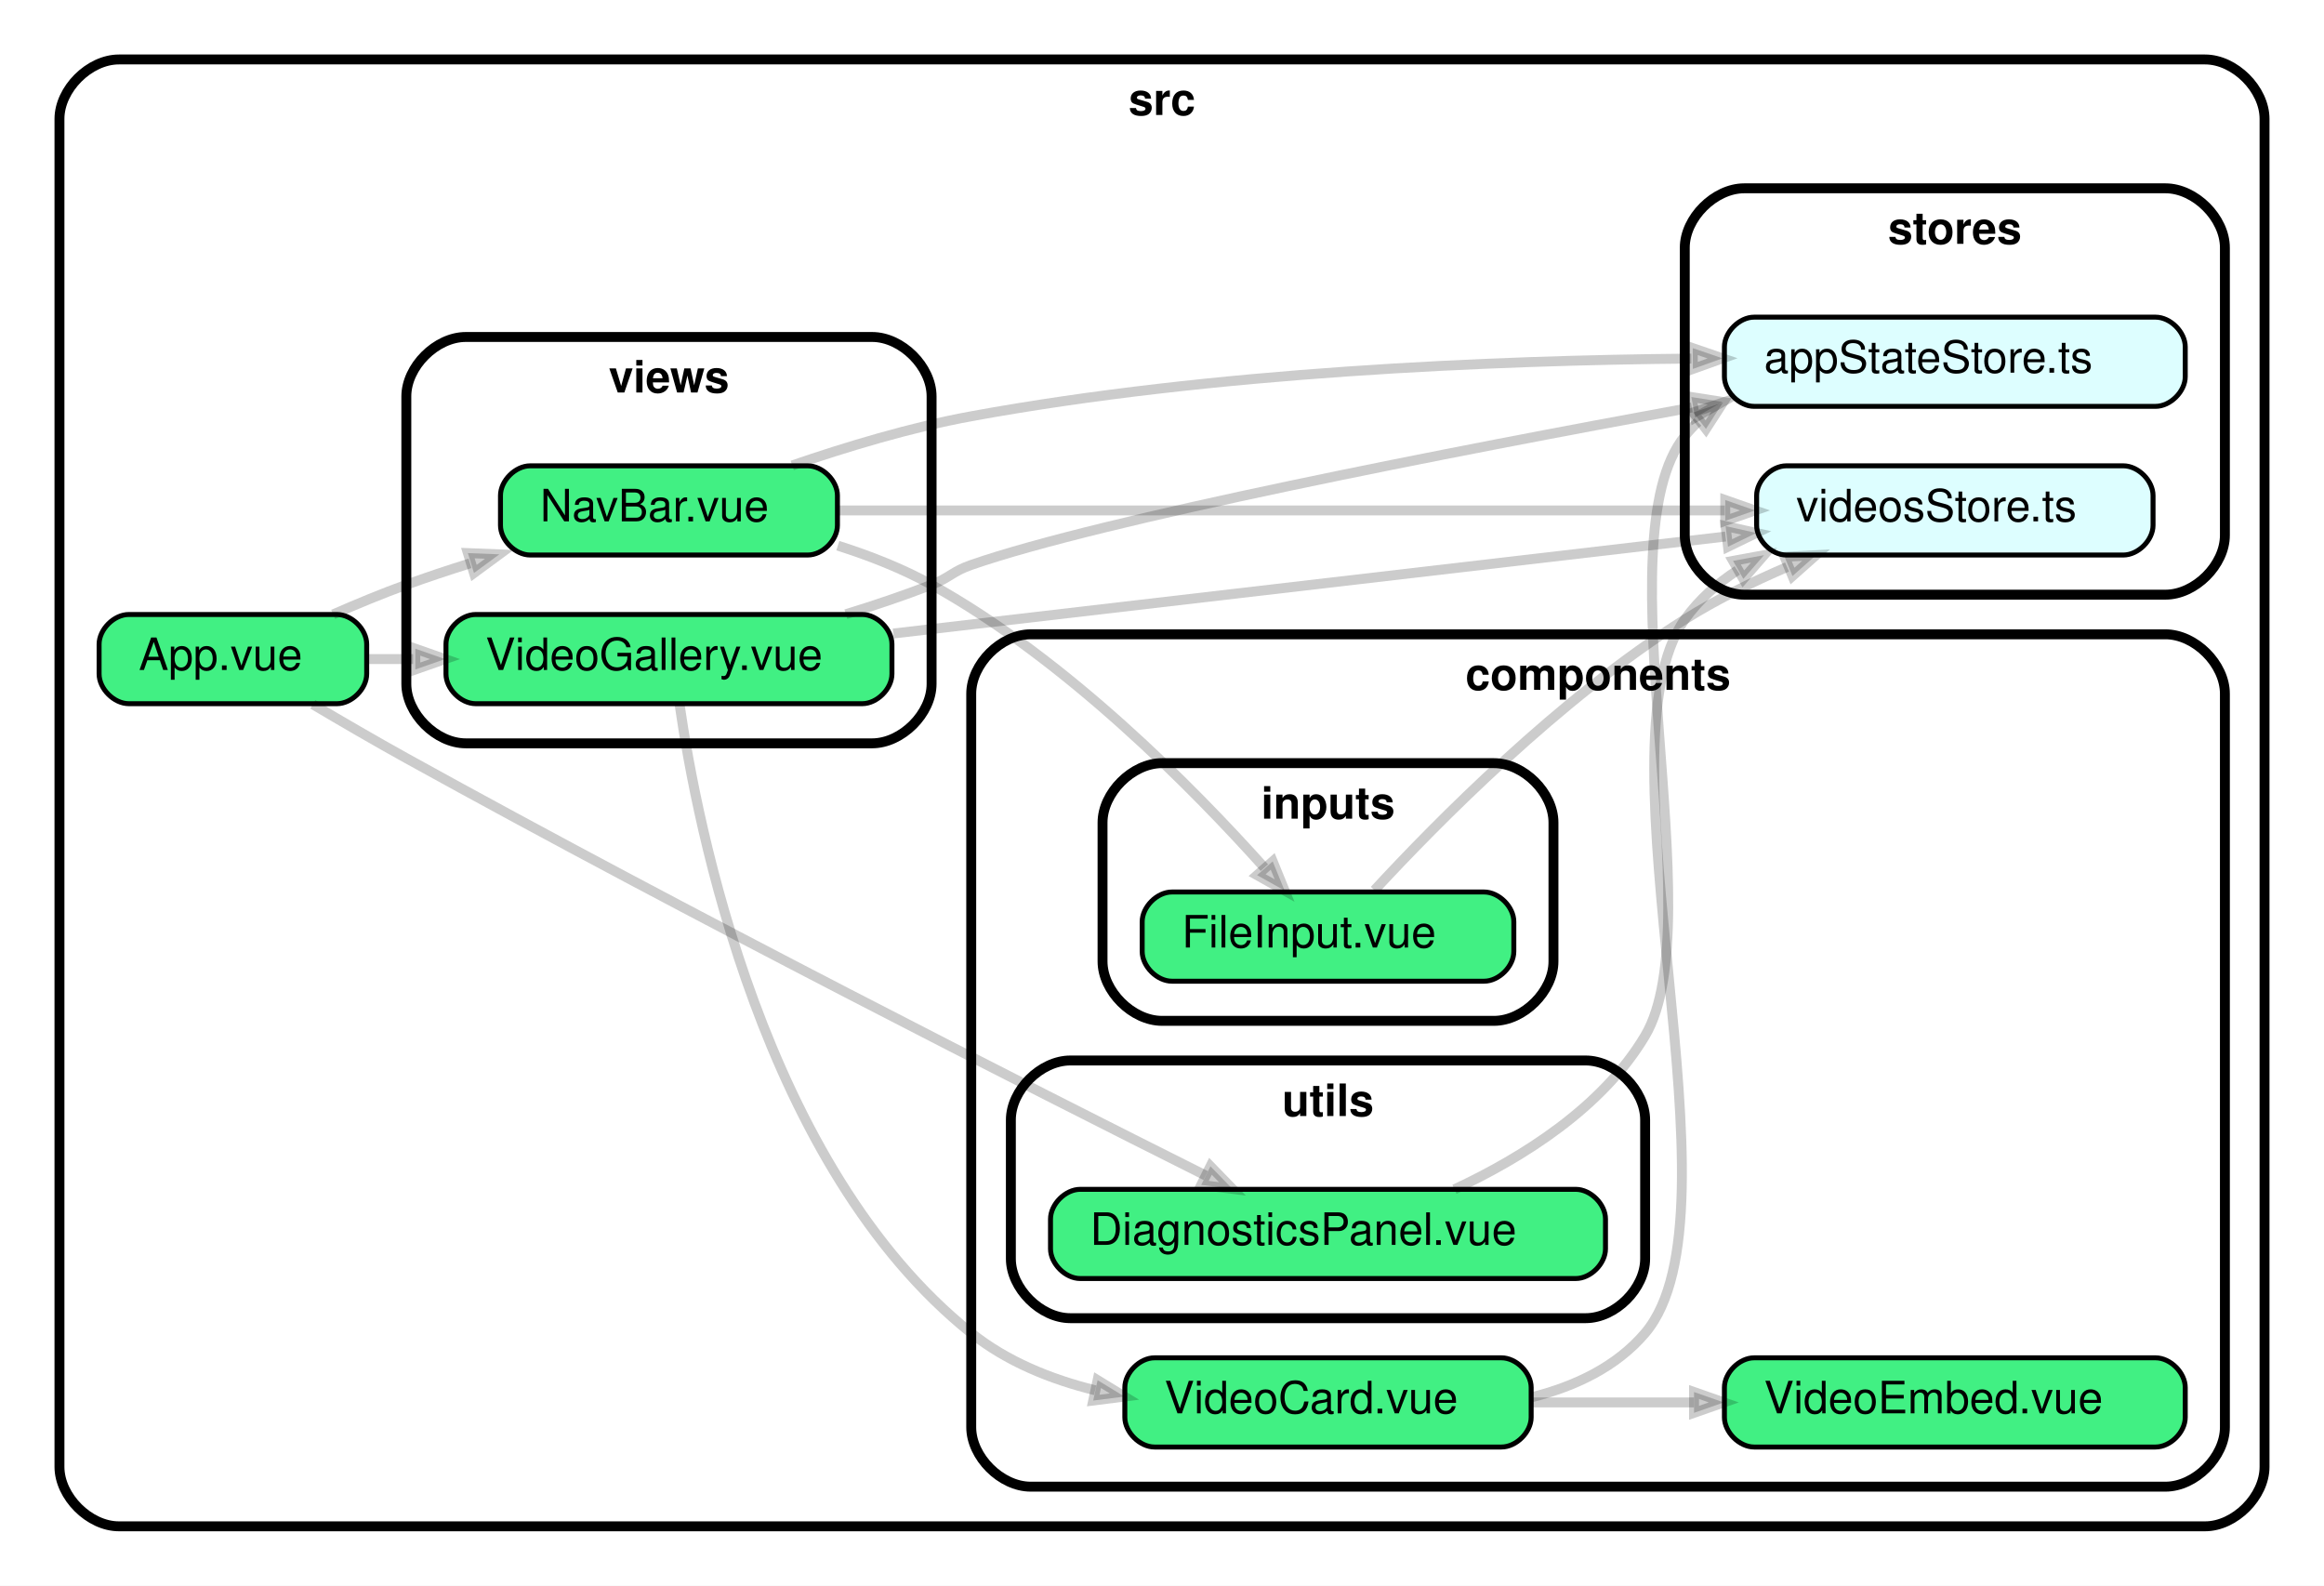
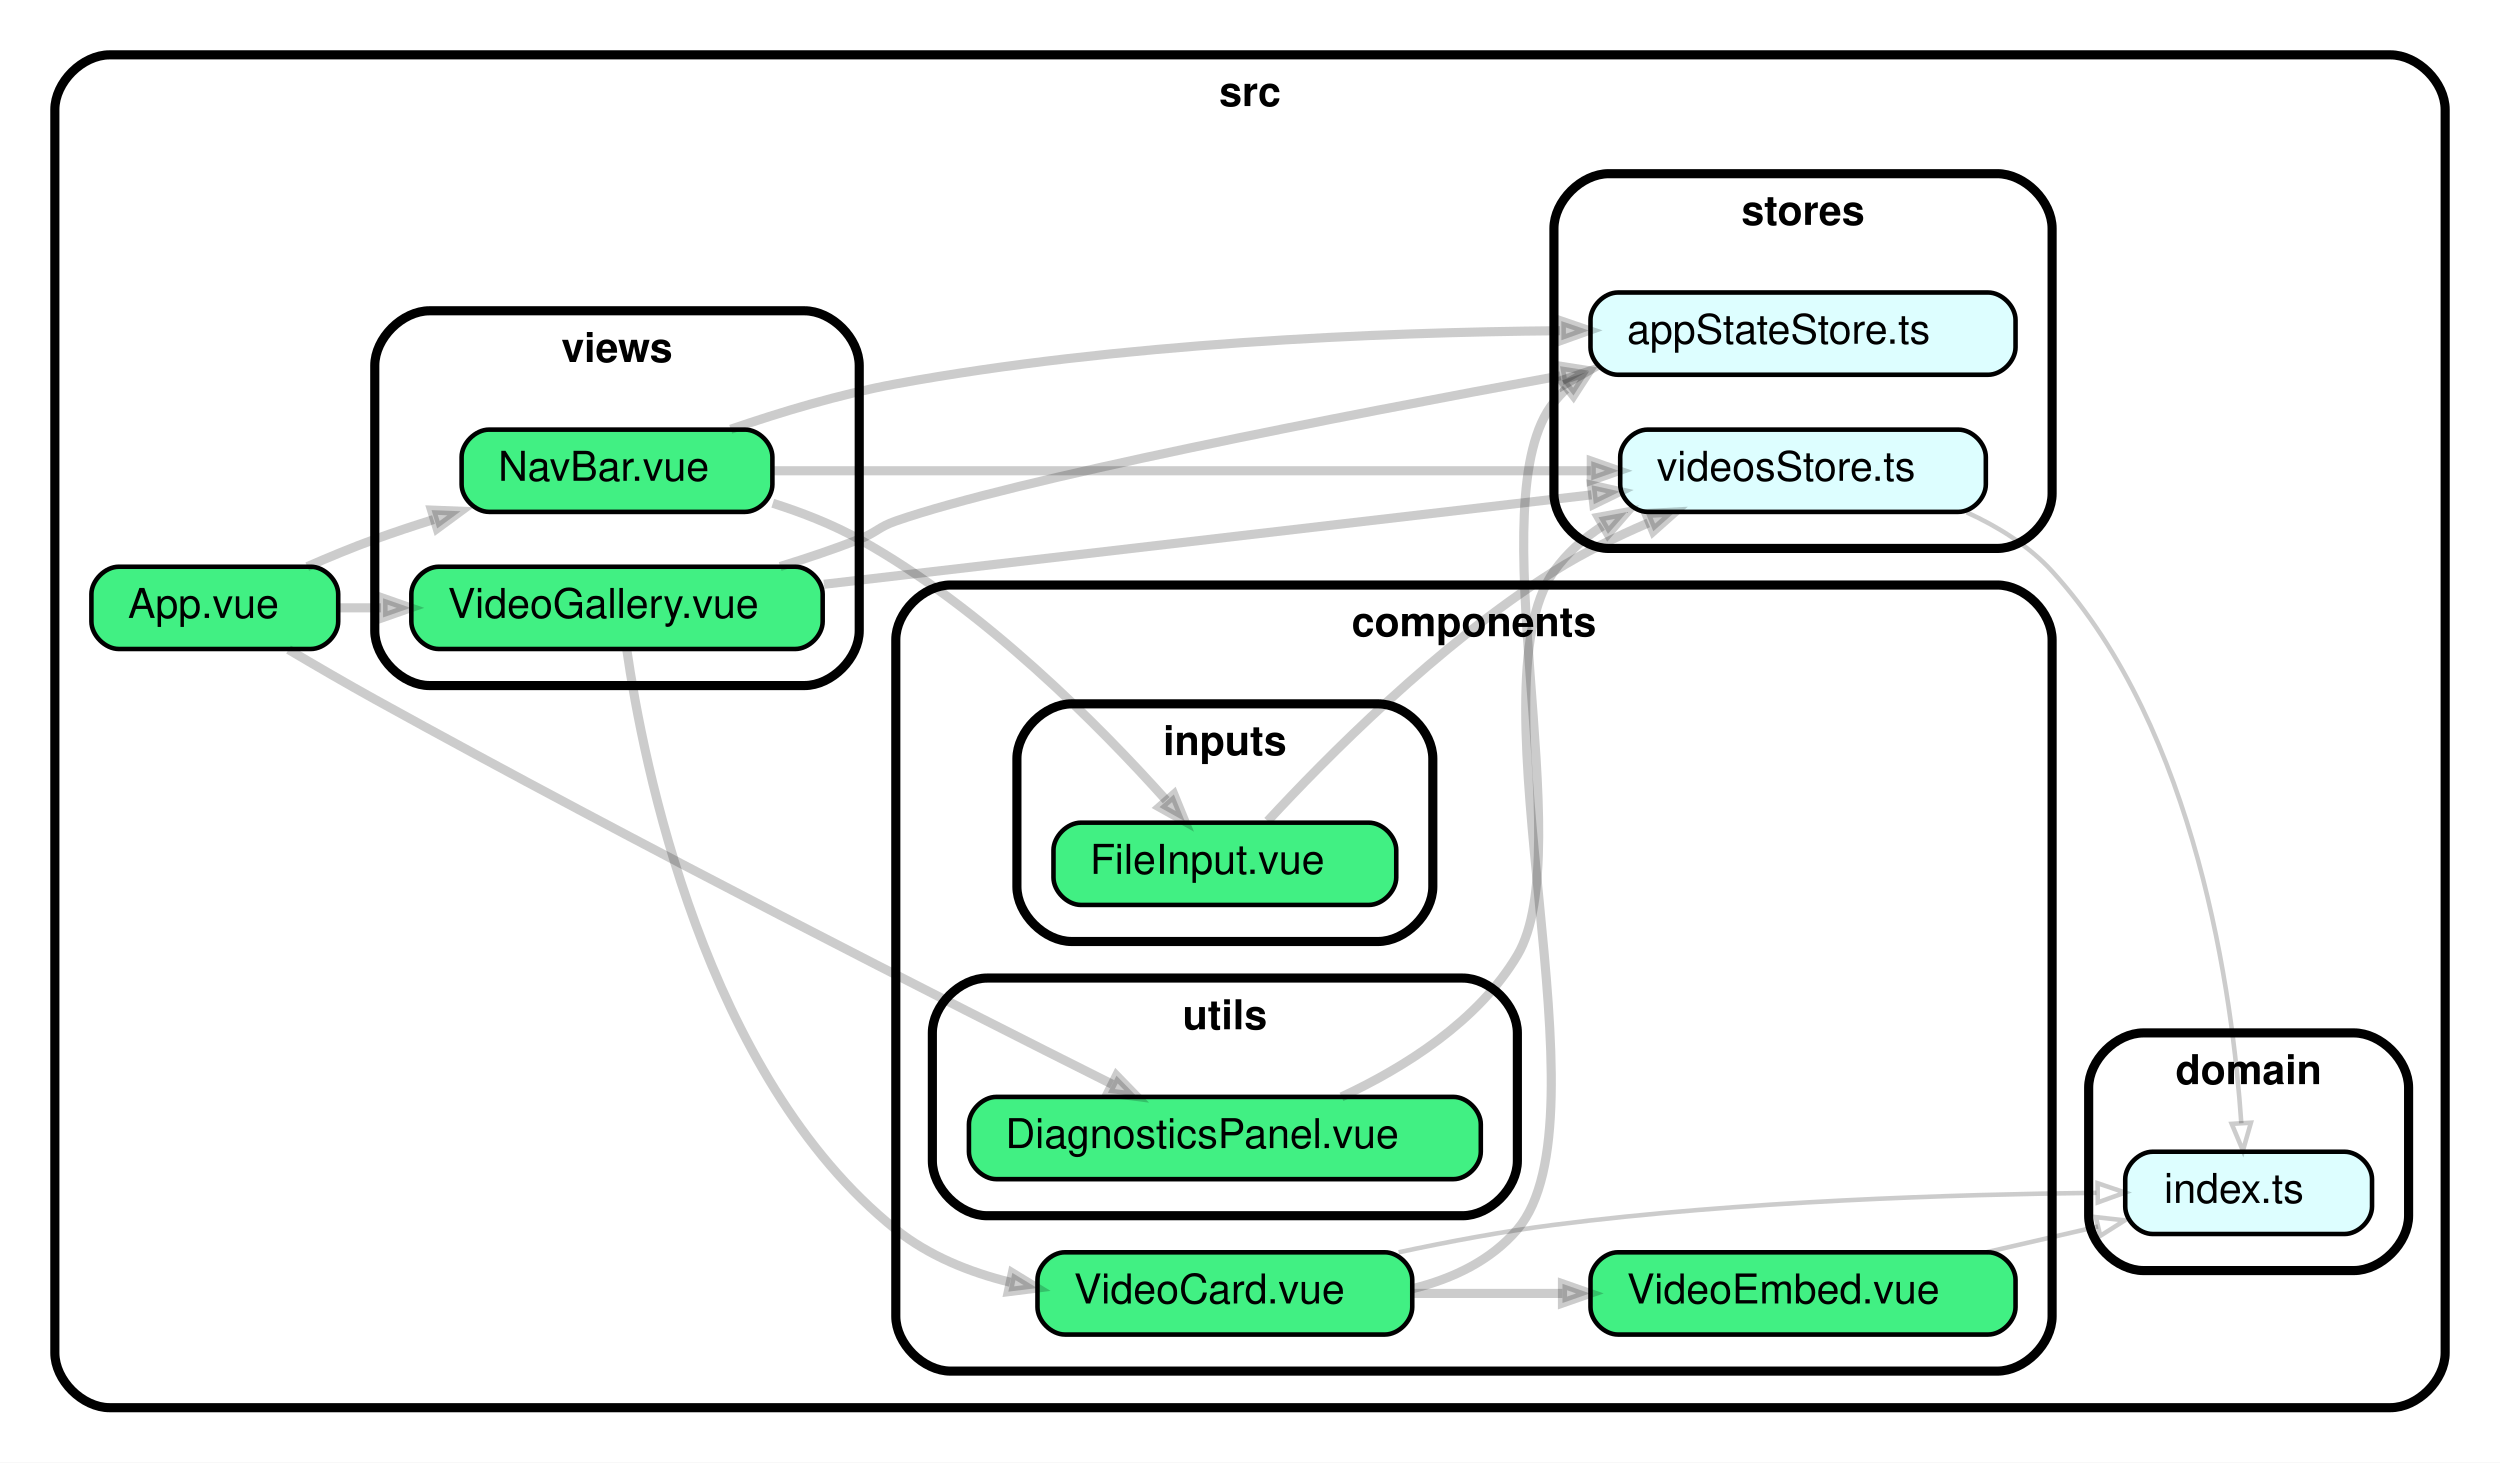
- <svg xmlns="http://www.w3.org/2000/svg" xmlns:xlink="http://www.w3.org/1999/xlink" width="469pt" height="320pt" viewBox="0.00 0.00 469.00 320.00">
+ <svg xmlns="http://www.w3.org/2000/svg" xmlns:xlink="http://www.w3.org/1999/xlink" width="547pt" height="320pt" viewBox="0.00 0.00 547.00 320.00">
  <g id="graph0" class="graph" transform="scale(1 1) rotate(0) translate(4 316)">
-     <polygon fill="white" stroke="transparent" points="-4,4 -4,-316 465,-316 465,4 -4,4" />
+     <polygon fill="white" stroke="transparent" points="-4,4 -4,-316 543,-316 543,4 -4,4" />
    <g id="clust1" class="cluster">
-       <path fill="#ffffff" stroke="black" stroke-width="2" d="M20,-8C20,-8 441,-8 441,-8 447,-8 453,-14 453,-20 453,-20 453,-292 453,-292 453,-298 447,-304 441,-304 441,-304 20,-304 20,-304 14,-304 8,-298 8,-292 8,-292 8,-20 8,-20 8,-14 14,-8 20,-8" />
-       <text text-anchor="middle" x="230.5" y="-292.8" font-family="Helvetica,sans-Serif" font-weight="bold" font-size="9.00">src</text>
+       <path fill="#ffffff" stroke="black" stroke-width="2" d="M20,-8C20,-8 519,-8 519,-8 525,-8 531,-14 531,-20 531,-20 531,-292 531,-292 531,-298 525,-304 519,-304 519,-304 20,-304 20,-304 14,-304 8,-298 8,-292 8,-292 8,-20 8,-20 8,-14 14,-8 20,-8" />
+       <text text-anchor="middle" x="269.5" y="-292.8" font-family="Helvetica,sans-Serif" font-weight="bold" font-size="9.00">src</text>
    </g>
    <g id="clust2" class="cluster">
      <path fill="#ffffff" stroke="black" stroke-width="2" d="M204,-16C204,-16 433,-16 433,-16 439,-16 445,-22 445,-28 445,-28 445,-176 445,-176 445,-182 439,-188 433,-188 433,-188 204,-188 204,-188 198,-188 192,-182 192,-176 192,-176 192,-28 192,-28 192,-22 198,-16 204,-16" />
      <text text-anchor="middle" x="318.5" y="-176.8" font-family="Helvetica,sans-Serif" font-weight="bold" font-size="9.00">components</text>
    </g>
    <g id="clust3" class="cluster">
      <path fill="#ffffff" stroke="black" stroke-width="2" d="M230.5,-110C230.5,-110 297.5,-110 297.5,-110 303.5,-110 309.5,-116 309.5,-122 309.5,-122 309.5,-150 309.5,-150 309.5,-156 303.5,-162 297.5,-162 297.5,-162 230.5,-162 230.5,-162 224.5,-162 218.5,-156 218.5,-150 218.5,-150 218.5,-122 218.5,-122 218.5,-116 224.5,-110 230.5,-110" />
      <text text-anchor="middle" x="264" y="-150.8" font-family="Helvetica,sans-Serif" font-weight="bold" font-size="9.00">inputs</text>
    </g>
    <g id="clust4" class="cluster">
      <path fill="#ffffff" stroke="black" stroke-width="2" d="M212,-50C212,-50 316,-50 316,-50 322,-50 328,-56 328,-62 328,-62 328,-90 328,-90 328,-96 322,-102 316,-102 316,-102 212,-102 212,-102 206,-102 200,-96 200,-90 200,-90 200,-62 200,-62 200,-56 206,-50 212,-50" />
      <text text-anchor="middle" x="264" y="-90.8" font-family="Helvetica,sans-Serif" font-weight="bold" font-size="9.00">utils</text>
    </g>
    <g id="clust5" class="cluster">
+       <path fill="#ffffff" stroke="black" stroke-width="2" d="M465,-38C465,-38 511,-38 511,-38 517,-38 523,-44 523,-50 523,-50 523,-78 523,-78 523,-84 517,-90 511,-90 511,-90 465,-90 465,-90 459,-90 453,-84 453,-78 453,-78 453,-50 453,-50 453,-44 459,-38 465,-38" />
+       <text text-anchor="middle" x="488" y="-78.8" font-family="Helvetica,sans-Serif" font-weight="bold" font-size="9.00">domain</text>
+     </g>
+     <g id="clust6" class="cluster">
      <path fill="#ffffff" stroke="black" stroke-width="2" d="M348,-196C348,-196 433,-196 433,-196 439,-196 445,-202 445,-208 445,-208 445,-266 445,-266 445,-272 439,-278 433,-278 433,-278 348,-278 348,-278 342,-278 336,-272 336,-266 336,-266 336,-208 336,-208 336,-202 342,-196 348,-196" />
      <text text-anchor="middle" x="390.5" y="-266.8" font-family="Helvetica,sans-Serif" font-weight="bold" font-size="9.00">stores</text>
    </g>
-     <g id="clust6" class="cluster">
+     <g id="clust7" class="cluster">
      <path fill="#ffffff" stroke="black" stroke-width="2" d="M90,-166C90,-166 172,-166 172,-166 178,-166 184,-172 184,-178 184,-178 184,-236 184,-236 184,-242 178,-248 172,-248 172,-248 90,-248 90,-248 84,-248 78,-242 78,-236 78,-236 78,-178 78,-178 78,-172 84,-166 90,-166" />
      <text text-anchor="middle" x="131" y="-236.8" font-family="Helvetica,sans-Serif" font-weight="bold" font-size="9.00">views</text>
    </g>
    <g id="node1" class="node">
      <g id="a_node1">
        <a xlink:href="src/App.vue" xlink:title="App.vue">
          <path fill="#41f083" stroke="black" d="M64,-192C64,-192 22,-192 22,-192 19,-192 16,-189 16,-186 16,-186 16,-180 16,-180 16,-177 19,-174 22,-174 22,-174 64,-174 64,-174 67,-174 70,-177 70,-180 70,-180 70,-186 70,-186 70,-189 67,-192 64,-192" />
          <text text-anchor="start" x="24" y="-180.8" font-family="Helvetica,sans-Serif" font-size="9.00">App.vue</text>
        </a>
      </g>
    </g>
    <g id="node2" class="node">
      <g id="a_node2">
        <a xlink:href="src/components/utils/DiagnosticsPanel.vue" xlink:title="DiagnosticsPanel.vue">
          <path fill="#41f083" stroke="black" d="M314,-76C314,-76 214,-76 214,-76 211,-76 208,-73 208,-70 208,-70 208,-64 208,-64 208,-61 211,-58 214,-58 214,-58 314,-58 314,-58 317,-58 320,-61 320,-64 320,-64 320,-70 320,-70 320,-73 317,-76 314,-76" />
          <text text-anchor="start" x="216" y="-64.8" font-family="Helvetica,sans-Serif" font-size="9.00">DiagnosticsPanel.vue</text>
        </a>
      </g>
    </g>
    <g id="edge1" class="edge">
      <path fill="none" stroke="#000000" stroke-width="2" stroke-opacity="0.2" d="M59.13,-173.87C64.99,-170.39 71.77,-166.45 78,-163 135.26,-131.33 203.93,-96.5 239.32,-78.78" />
      <polygon fill="#000000" fill-opacity="0.2" stroke="#000000" stroke-width="2" stroke-opacity="0.2" points="240.28,-80.65 244.71,-76.09 238.41,-76.89 240.28,-80.65" />
    </g>
    <g id="node3" class="node">
      <g id="a_node3">
        <a xlink:href="src/views/NavBar.vue" xlink:title="NavBar.vue">
          <path fill="#41f083" stroke="black" d="M159,-222C159,-222 103,-222 103,-222 100,-222 97,-219 97,-216 97,-216 97,-210 97,-210 97,-207 100,-204 103,-204 103,-204 159,-204 159,-204 162,-204 165,-207 165,-210 165,-210 165,-216 165,-216 165,-219 162,-222 159,-222" />
          <text text-anchor="start" x="105" y="-210.8" font-family="Helvetica,sans-Serif" font-size="9.00">NavBar.vue</text>
        </a>
      </g>
    </g>
    <g id="edge2" class="edge">
      <path fill="none" stroke="#000000" stroke-width="2" stroke-opacity="0.2" d="M63.23,-192.02C68.01,-194.11 73.15,-196.24 78,-198 82.13,-199.5 86.48,-200.95 90.85,-202.32" />
      <polygon fill="#000000" fill-opacity="0.2" stroke="#000000" stroke-width="2" stroke-opacity="0.2" points="90.42,-204.39 96.77,-204.14 91.65,-200.37 90.42,-204.39" />
    </g>
    <g id="node4" class="node">
      <g id="a_node4">
        <a xlink:href="src/views/VideoGallery.vue" xlink:title="VideoGallery.vue">
          <path fill="#41f083" stroke="black" d="M170,-192C170,-192 92,-192 92,-192 89,-192 86,-189 86,-186 86,-186 86,-180 86,-180 86,-177 89,-174 92,-174 92,-174 170,-174 170,-174 173,-174 176,-177 176,-180 176,-180 176,-186 176,-186 176,-189 173,-192 170,-192" />
          <text text-anchor="start" x="94" y="-180.8" font-family="Helvetica,sans-Serif" font-size="9.00">VideoGallery.vue</text>
        </a>
      </g>
    </g>
    <g id="edge3" class="edge">
      <path fill="none" stroke="#000000" stroke-width="2" stroke-opacity="0.2" d="M70.27,-183C73.2,-183 76.26,-183 79.37,-183" />
      <polygon fill="#000000" fill-opacity="0.2" stroke="#000000" stroke-width="2" stroke-opacity="0.2" points="79.81,-185.1 85.81,-183 79.81,-180.9 79.81,-185.1" />
    </g>
-     <g id="node9" class="node">
-       <g id="a_node9">
+     <g id="node10" class="node">
+       <g id="a_node10">
        <a xlink:href="src/stores/appStateStore.ts" xlink:title="appStateStore.ts">
          <path fill="#ddfeff" stroke="black" d="M431,-252C431,-252 350,-252 350,-252 347,-252 344,-249 344,-246 344,-246 344,-240 344,-240 344,-237 347,-234 350,-234 350,-234 431,-234 431,-234 434,-234 437,-237 437,-240 437,-240 437,-246 437,-246 437,-249 434,-252 431,-252" />
          <text text-anchor="start" x="352" y="-240.8" font-family="Helvetica,sans-Serif" font-size="9.00">appStateStore.ts</text>
        </a>
      </g>
    </g>
-     <g id="edge7" class="edge">
+     <g id="edge9" class="edge">
      <path fill="none" stroke="#000000" stroke-width="2" stroke-opacity="0.2" d="M289.52,-76C303.29,-82.43 319.4,-92.52 328,-107 341.75,-130.17 319.02,-207.08 336,-228 336.82,-229.01 337.7,-229.96 338.64,-230.84" />
      <polygon fill="#000000" fill-opacity="0.2" stroke="#000000" stroke-width="2" stroke-opacity="0.2" points="337.7,-232.77 343.72,-234.78 340.27,-229.45 337.7,-232.77" />
    </g>
-     <g id="node7" class="node">
-       <g id="a_node7">
+     <g id="node8" class="node">
+       <g id="a_node8">
        <a xlink:href="src/stores/videosStore.ts" xlink:title="videosStore.ts">
          <path fill="#ddfeff" stroke="black" d="M424.5,-222C424.5,-222 356.5,-222 356.5,-222 353.5,-222 350.5,-219 350.5,-216 350.5,-216 350.5,-210 350.5,-210 350.5,-207 353.5,-204 356.5,-204 356.5,-204 424.5,-204 424.5,-204 427.5,-204 430.5,-207 430.5,-210 430.5,-210 430.5,-216 430.5,-216 430.5,-219 427.5,-222 424.5,-222" />
          <text text-anchor="start" x="358.5" y="-210.8" font-family="Helvetica,sans-Serif" font-size="9.00">videosStore.ts</text>
        </a>
      </g>
    </g>
-     <g id="edge10" class="edge">
+     <g id="edge13" class="edge">
      <path fill="none" stroke="#000000" stroke-width="2" stroke-opacity="0.2" d="M165.14,-213C210.69,-213 292.83,-213 344.08,-213" />
      <polygon fill="#000000" fill-opacity="0.2" stroke="#000000" stroke-width="2" stroke-opacity="0.2" points="344.17,-215.1 350.17,-213 344.17,-210.9 344.17,-215.1" />
    </g>
-     <g id="node8" class="node">
-       <g id="a_node8">
+     <g id="node9" class="node">
+       <g id="a_node9">
        <a xlink:href="src/components/inputs/FileInput.vue" xlink:title="FileInput.vue">
          <path fill="#41f083" stroke="black" d="M295.5,-136C295.5,-136 232.5,-136 232.5,-136 229.5,-136 226.5,-133 226.5,-130 226.5,-130 226.5,-124 226.5,-124 226.5,-121 229.5,-118 232.5,-118 232.5,-118 295.5,-118 295.5,-118 298.5,-118 301.5,-121 301.5,-124 301.5,-124 301.5,-130 301.5,-130 301.5,-133 298.5,-136 295.5,-136" />
          <text text-anchor="start" x="234.5" y="-124.8" font-family="Helvetica,sans-Serif" font-size="9.00">FileInput.vue</text>
        </a>
      </g>
    </g>
-     <g id="edge8" class="edge">
+     <g id="edge11" class="edge">
      <path fill="none" stroke="#000000" stroke-width="2" stroke-opacity="0.2" d="M165.08,-205.89C171.57,-203.83 178.17,-201.24 184,-198 211.18,-182.92 236.82,-156.92 251.16,-140.91" />
      <polygon fill="#000000" fill-opacity="0.2" stroke="#000000" stroke-width="2" stroke-opacity="0.2" points="252.84,-142.18 255.24,-136.29 249.69,-139.4 252.84,-142.18" />
    </g>
-     <g id="edge9" class="edge">
+     <g id="edge12" class="edge">
      <path fill="none" stroke="#000000" stroke-width="2" stroke-opacity="0.2" d="M155.88,-222.08C166.74,-225.81 179.86,-229.78 192,-232 240.74,-240.93 297.27,-243.29 337.33,-243.64" />
      <polygon fill="#000000" fill-opacity="0.2" stroke="#000000" stroke-width="2" stroke-opacity="0.2" points="337.61,-245.75 343.62,-243.69 337.63,-241.55 337.61,-245.75" />
    </g>
    <g id="node5" class="node">
      <g id="a_node5">
        <a xlink:href="src/components/VideoCard.vue" xlink:title="VideoCard.vue">
          <path fill="#41f083" stroke="black" d="M299,-42C299,-42 229,-42 229,-42 226,-42 223,-39 223,-36 223,-36 223,-30 223,-30 223,-27 226,-24 229,-24 229,-24 299,-24 299,-24 302,-24 305,-27 305,-30 305,-30 305,-36 305,-36 305,-39 302,-42 299,-42" />
          <text text-anchor="start" x="231" y="-30.8" font-family="Helvetica,sans-Serif" font-size="9.00">VideoCard.vue</text>
        </a>
      </g>
    </g>
-     <g id="edge11" class="edge">
+     <g id="edge14" class="edge">
      <path fill="none" stroke="#000000" stroke-width="2" stroke-opacity="0.2" d="M133.12,-173.99C136.68,-149.36 150.09,-80.54 192,-47 199.16,-41.27 208.01,-37.67 217.01,-35.45" />
      <polygon fill="#000000" fill-opacity="0.2" stroke="#000000" stroke-width="2" stroke-opacity="0.2" points="217.5,-37.49 222.92,-34.18 216.62,-33.38 217.5,-37.49" />
    </g>
-     <g id="edge13" class="edge">
+     <g id="edge16" class="edge">
      <path fill="none" stroke="#000000" stroke-width="2" stroke-opacity="0.2" d="M176.27,-188.16C223.19,-193.62 296.93,-202.22 344.23,-207.73" />
      <polygon fill="#000000" fill-opacity="0.2" stroke="#000000" stroke-width="2" stroke-opacity="0.2" points="344.24,-209.84 350.44,-208.45 344.72,-205.67 344.24,-209.84" />
    </g>
-     <g id="edge12" class="edge">
+     <g id="edge15" class="edge">
      <path fill="none" stroke="#000000" stroke-width="2" stroke-opacity="0.2" d="M166.7,-192.05C172.54,-193.85 178.49,-195.85 184,-198 187.7,-199.45 188.24,-200.7 192,-202 218.33,-211.14 288.29,-224.77 337.43,-233.77" />
      <polygon fill="#000000" fill-opacity="0.2" stroke="#000000" stroke-width="2" stroke-opacity="0.2" points="337.33,-235.88 343.61,-234.9 338.09,-231.75 337.33,-235.88" />
    </g>
    <g id="node6" class="node">
      <g id="a_node6">
        <a xlink:href="src/components/VideoEmbed.vue" xlink:title="VideoEmbed.vue">
          <path fill="#41f083" stroke="black" d="M431,-42C431,-42 350,-42 350,-42 347,-42 344,-39 344,-36 344,-36 344,-30 344,-30 344,-27 347,-24 350,-24 350,-24 431,-24 431,-24 434,-24 437,-27 437,-30 437,-30 437,-36 437,-36 437,-39 434,-42 431,-42" />
          <text text-anchor="start" x="352" y="-30.8" font-family="Helvetica,sans-Serif" font-size="9.00">VideoEmbed.vue</text>
        </a>
      </g>
    </g>
    <g id="edge4" class="edge">
      <path fill="none" stroke="#000000" stroke-width="2" stroke-opacity="0.2" d="M305.08,-33C315.51,-33 326.91,-33 337.85,-33" />
      <polygon fill="#000000" fill-opacity="0.2" stroke="#000000" stroke-width="2" stroke-opacity="0.2" points="337.87,-35.1 343.87,-33 337.87,-30.9 337.87,-35.1" />
    </g>
+     <g id="node7" class="node">
+       <g id="a_node7">
+         <a xlink:href="src/domain/index.ts" xlink:title="index.ts">
+           <path fill="#ddfeff" stroke="black" d="M509,-64C509,-64 467,-64 467,-64 464,-64 461,-61 461,-58 461,-58 461,-52 461,-52 461,-49 464,-46 467,-46 467,-46 509,-46 509,-46 512,-46 515,-49 515,-52 515,-52 515,-58 515,-58 515,-61 512,-64 509,-64" />
+           <text text-anchor="start" x="469.5" y="-52.8" font-family="Helvetica,sans-Serif" font-size="9.00">index.ts</text>
+         </a>
+       </g>
+     </g>
    <g id="edge5" class="edge">
+       <path fill="none" stroke="#000000" stroke-opacity="0.2" d="M302.02,-42C312.91,-44.33 324.88,-46.58 336,-48 376.71,-53.21 424.03,-54.67 454.69,-55.01" />
+       <polygon fill="none" stroke="#000000" stroke-opacity="0.2" points="454.95,-57.11 460.97,-55.07 454.99,-52.91 454.95,-57.11" />
+     </g>
+     <g id="edge6" class="edge">
      <path fill="none" stroke="#000000" stroke-width="2" stroke-opacity="0.2" d="M305.16,-34.06C313.87,-36.24 322.2,-40.17 328,-47 348.74,-71.43 317.43,-164.88 336,-191 338.82,-194.97 342.5,-198.23 346.6,-200.9" />
      <polygon fill="#000000" fill-opacity="0.2" stroke="#000000" stroke-width="2" stroke-opacity="0.2" points="345.74,-202.82 351.99,-203.97 347.82,-199.18 345.74,-202.82" />
    </g>
-     <g id="edge6" class="edge">
+     <g id="edge7" class="edge">
+       <path fill="none" stroke="#000000" stroke-opacity="0.2" d="M430.62,-42.01C438.75,-43.88 447.22,-45.84 455.05,-47.64" />
+       <polygon fill="none" stroke="#000000" stroke-opacity="0.2" points="454.58,-49.69 460.9,-48.99 455.53,-45.59 454.58,-49.69" />
+     </g>
+     <g id="edge10" class="edge">
+       <path fill="none" stroke="#000000" stroke-opacity="0.2" d="M426.3,-203.9C433.23,-200.75 439.92,-196.56 445,-191 476.78,-156.2 484.52,-97.77 486.4,-70.24" />
+       <polygon fill="none" stroke="#000000" stroke-opacity="0.2" points="488.5,-70.35 486.75,-64.24 484.3,-70.1 488.5,-70.35" />
+     </g>
+     <g id="edge8" class="edge">
      <path fill="none" stroke="#000000" stroke-width="2" stroke-opacity="0.2" d="M273.37,-136.36C285.89,-149.91 310.72,-175.09 336,-191 342.37,-195.01 349.61,-198.56 356.64,-201.58" />
      <polygon fill="#000000" fill-opacity="0.2" stroke="#000000" stroke-width="2" stroke-opacity="0.2" points="356.14,-203.64 362.49,-203.98 357.74,-199.76 356.14,-203.64" />
    </g>
  </g>
</svg>
